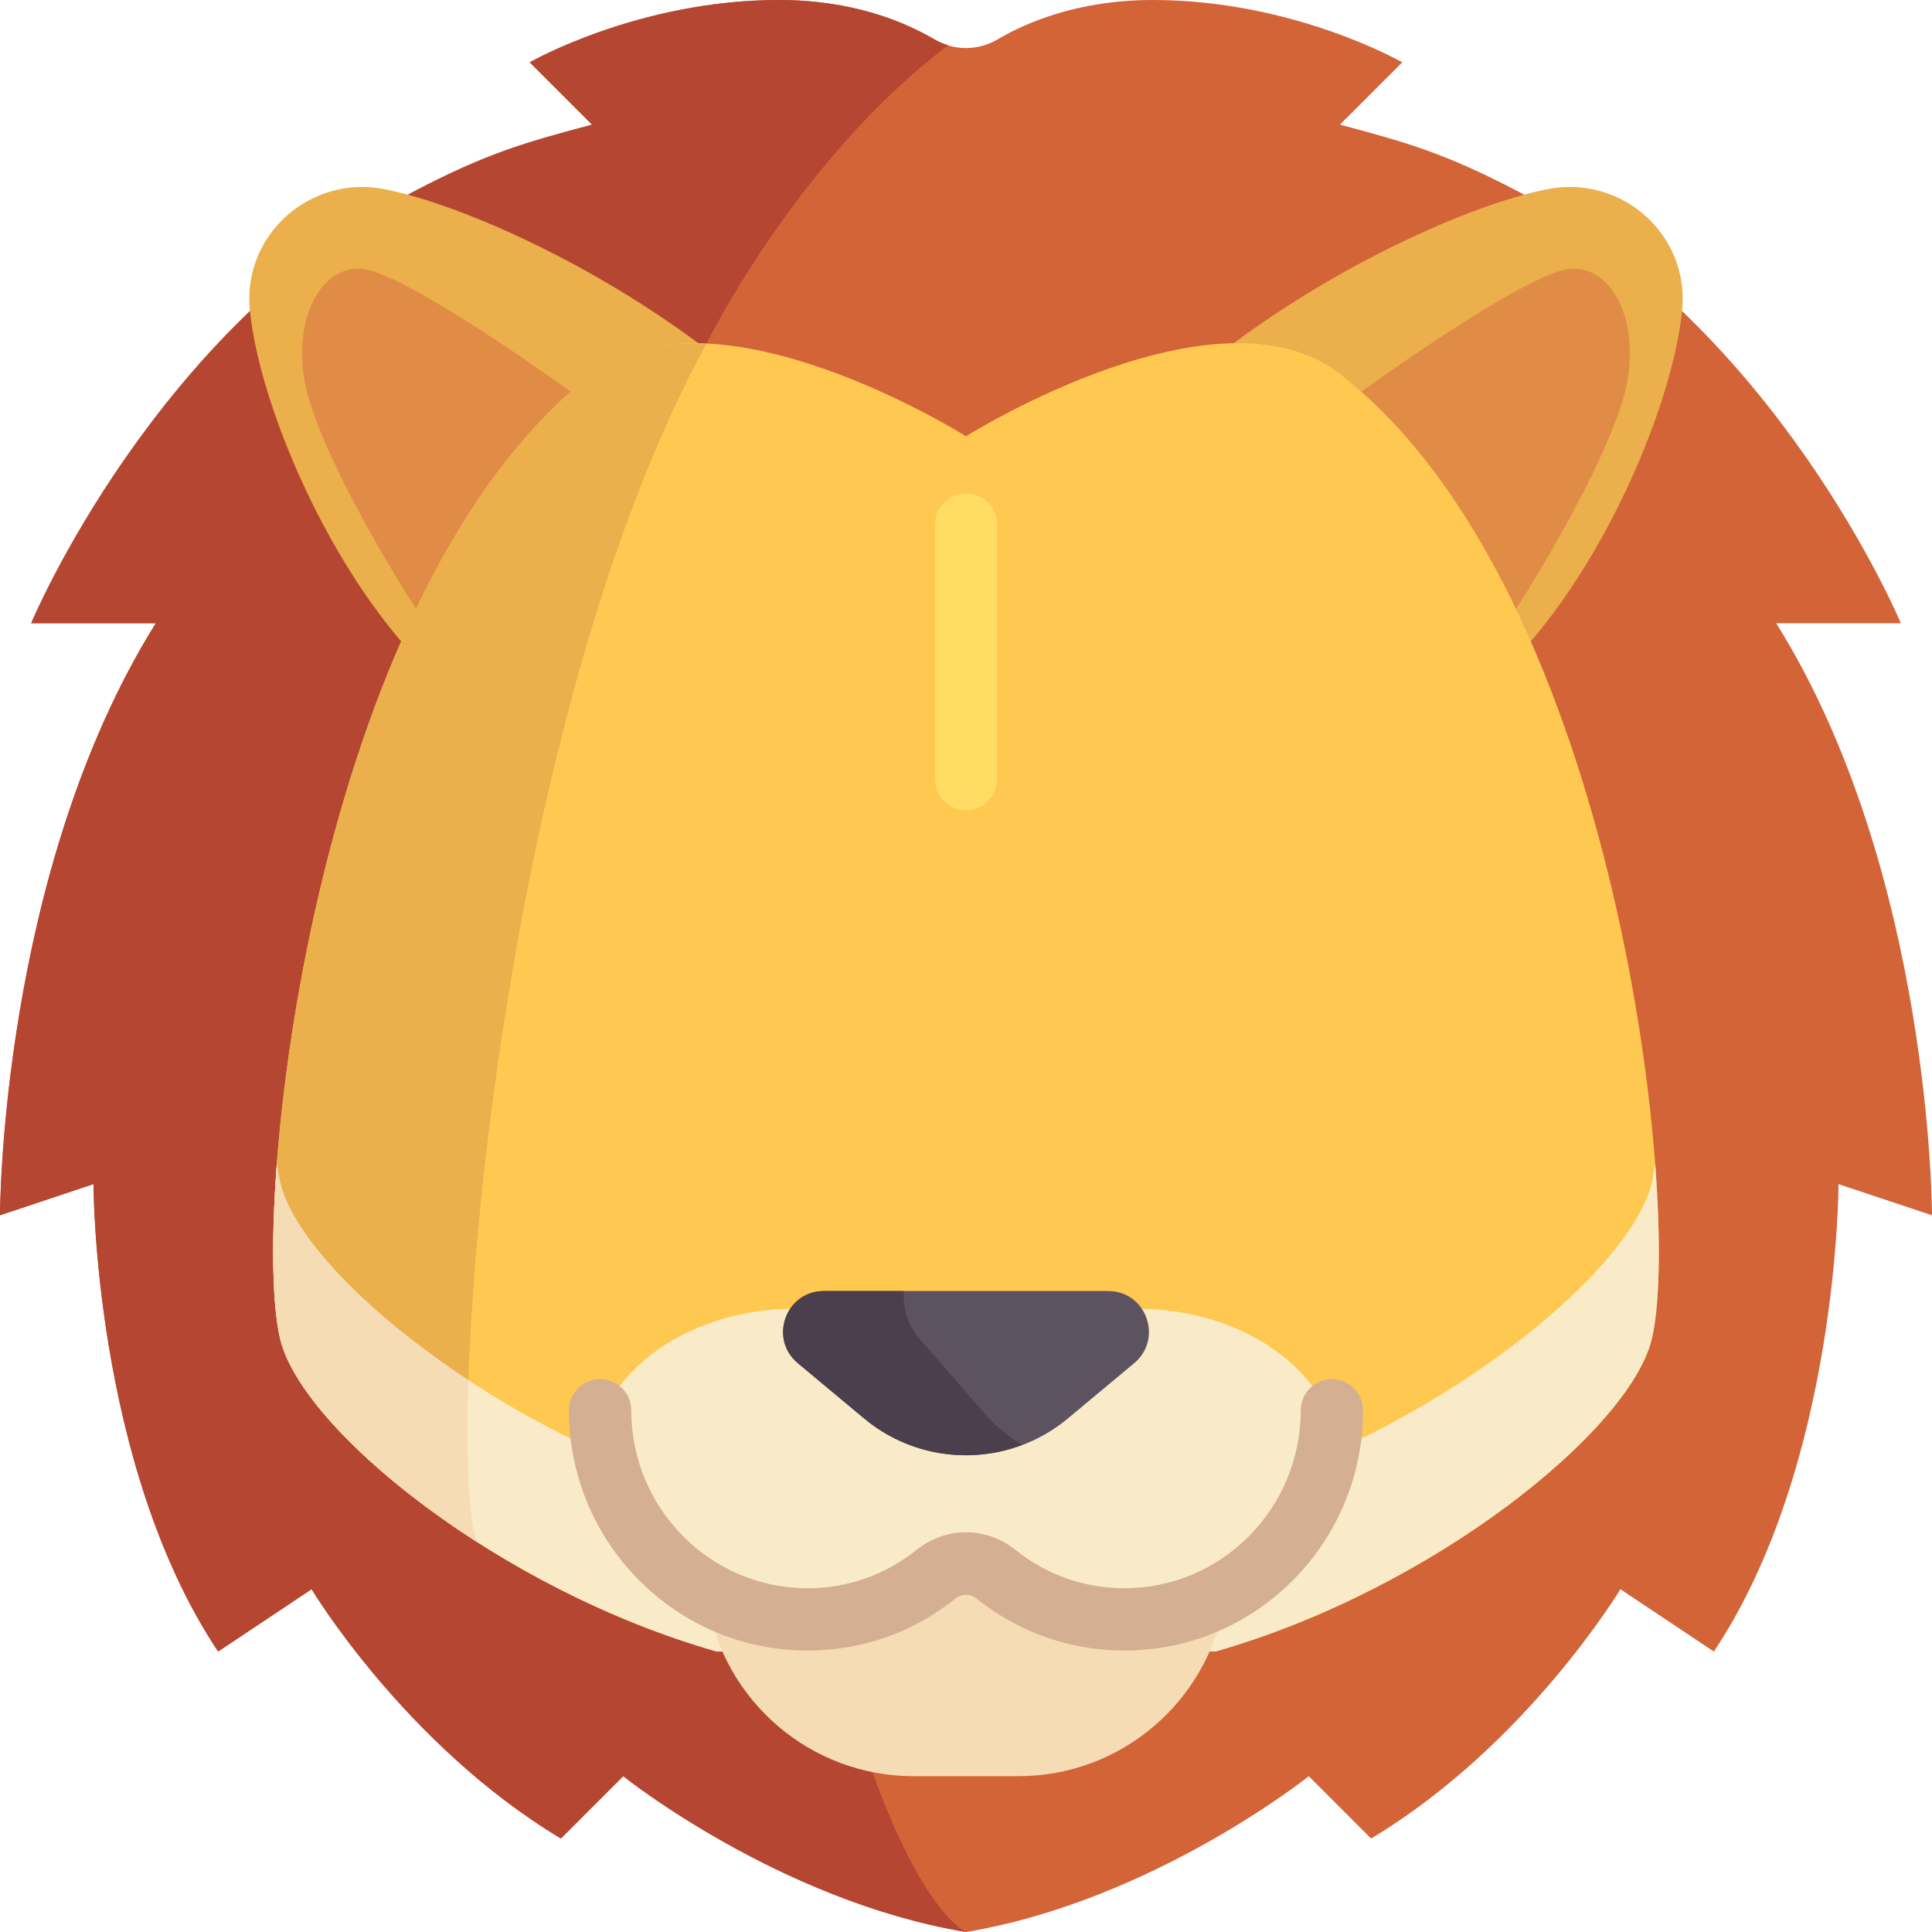
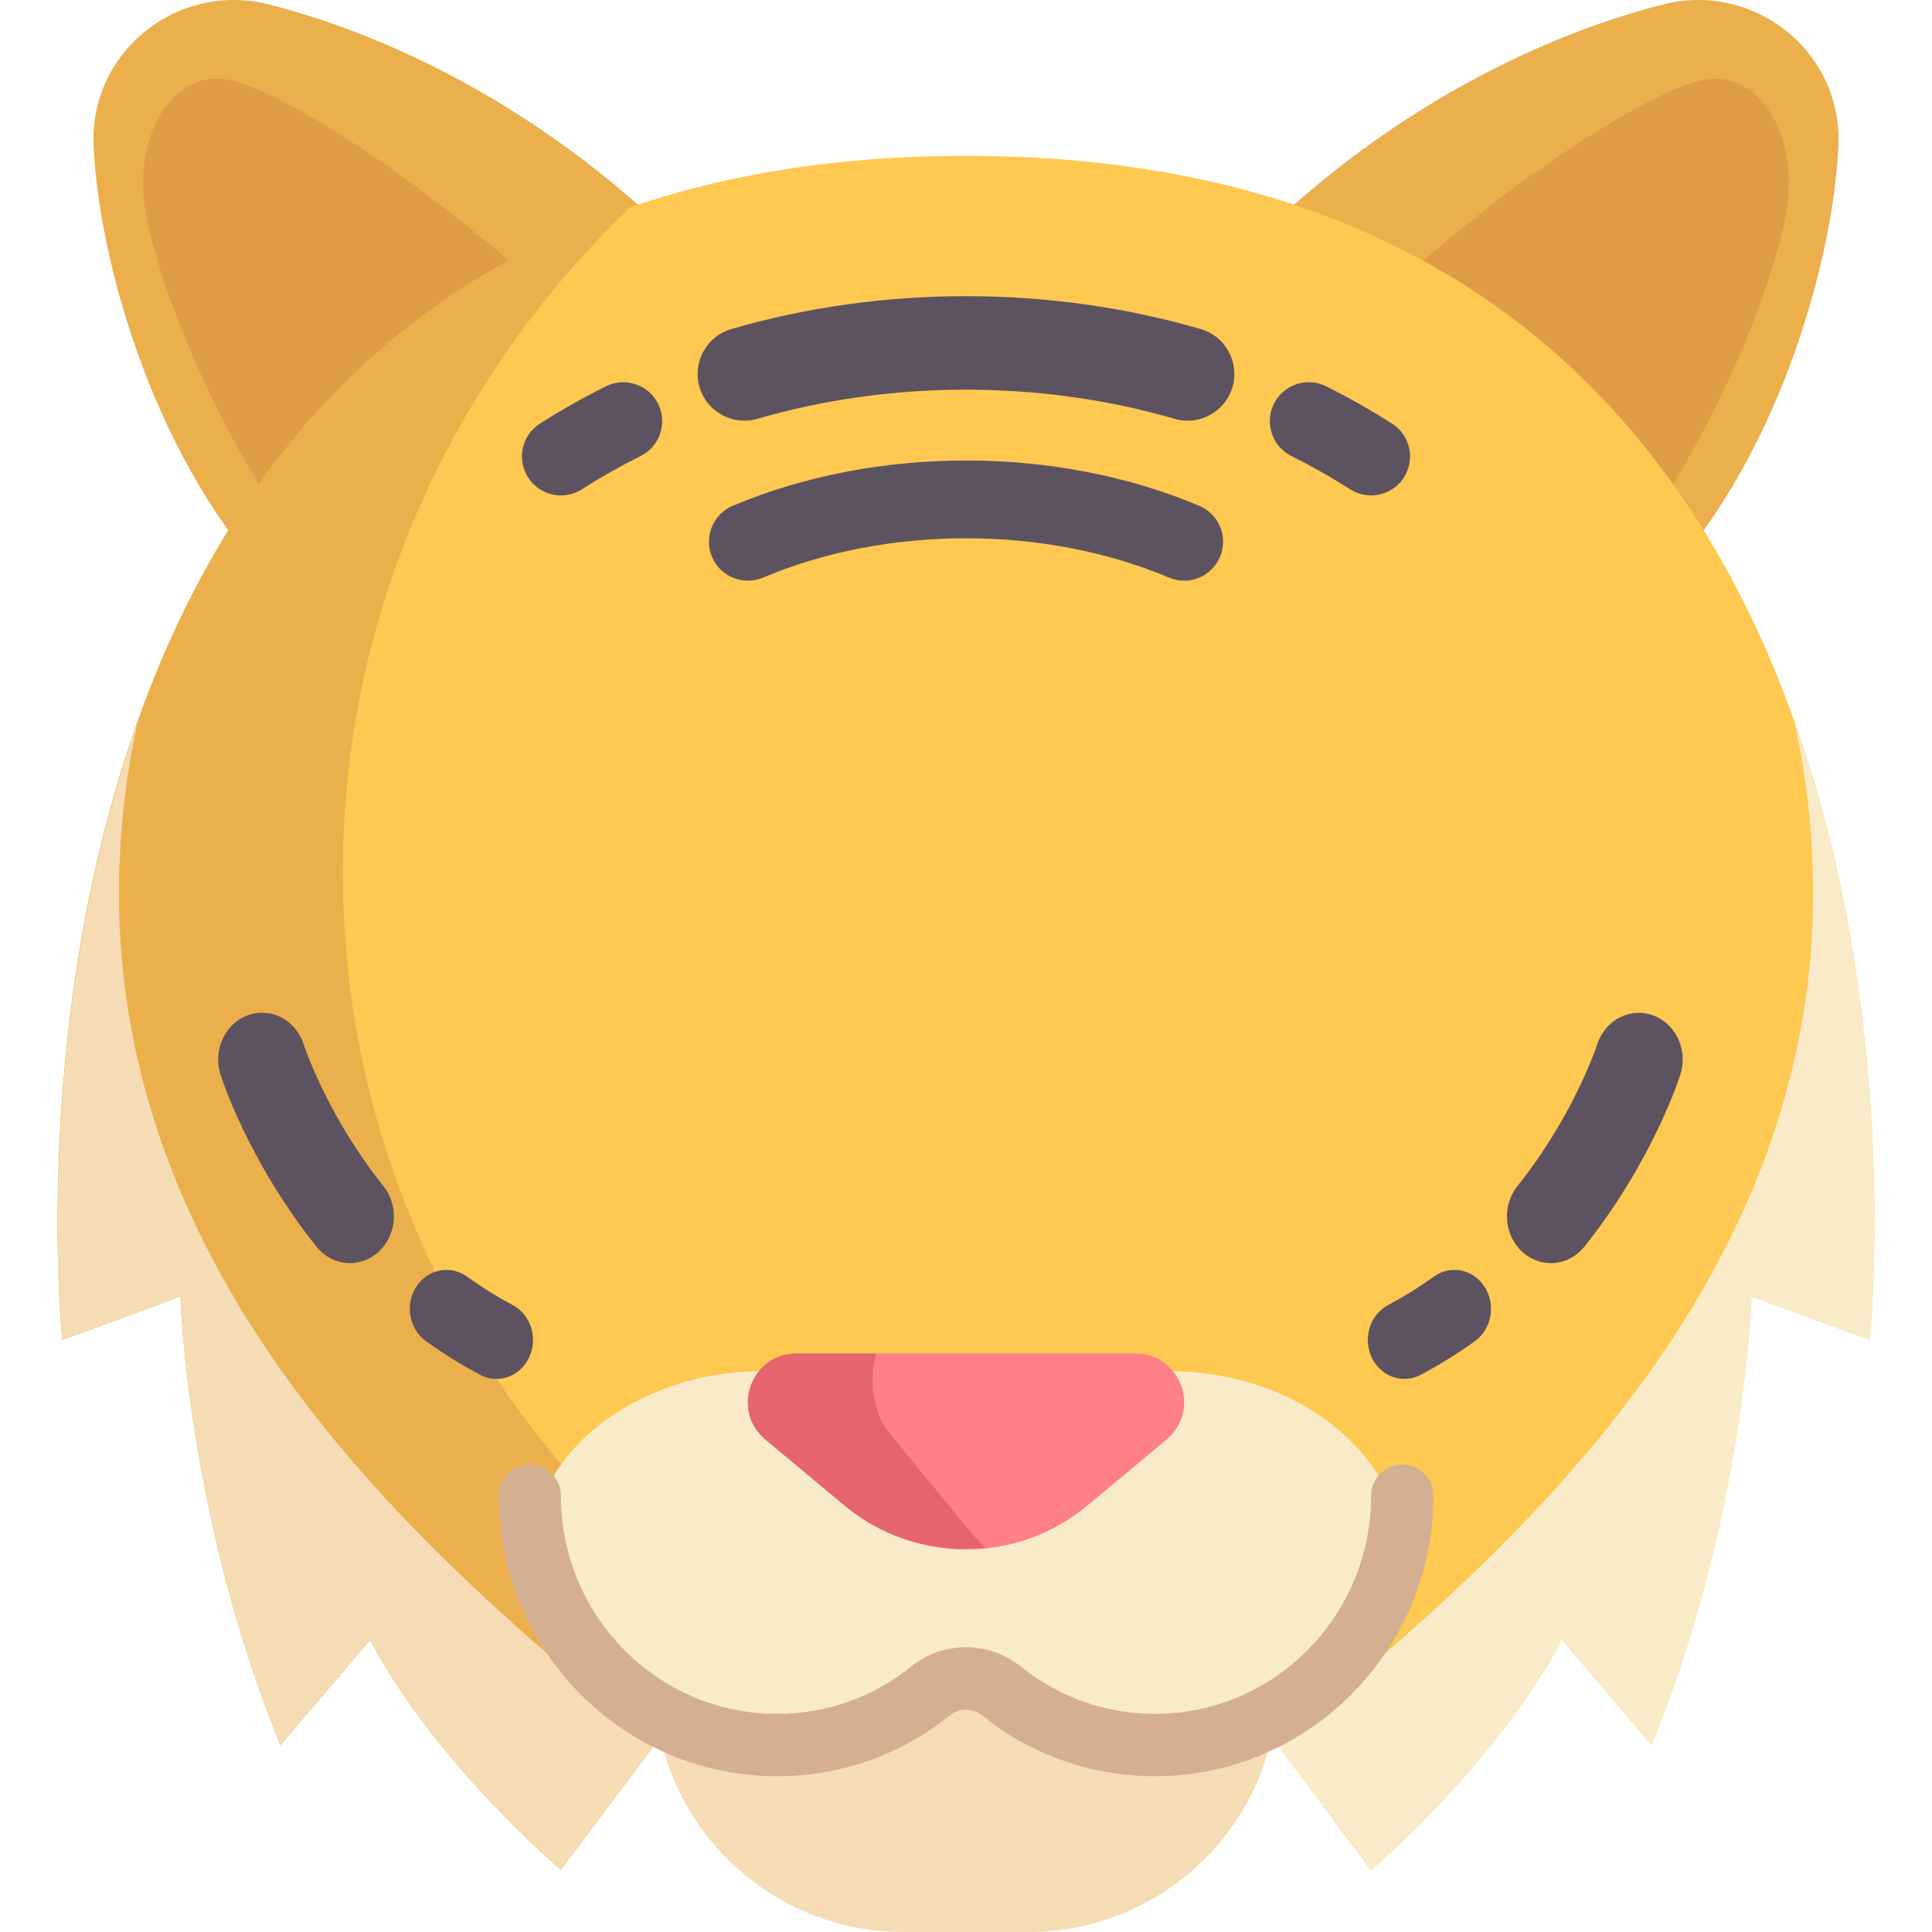
- <svg xmlns="http://www.w3.org/2000/svg" class="canvas-item cls-161-lion.svg" style="enable-background: new 0 0 512.001 512.001" name="161-lion.svg" xml:space="preserve" viewBox="0 0 512.001 512.001" y="0px" x="0px" version="1.1">
-   <path style="fill: #D26437" d="M256.005,12.733c2.886-0.001,5.772-0.767,8.372-2.298C272.375,5.726,286.098,0,305.547,0  c37.319,0,66.067,16.516,66.067,16.516l-16.516,16.516c17.752,4.734,27.871,7.57,47.369,17.786  c68.569,35.927,101.276,114.343,101.276,114.343h-33.032C512,231.226,512,322.065,512,322.065l-24.774-8.258  c0,0,0,74.323-33.032,123.871l-24.774-16.516c0,0-24.774,41.29-66.065,66.065l-16.516-16.516c0,0-41.29,33.032-90.839,41.29  c-49.548-8.258-90.839-41.29-90.839-41.29l-16.516,16.516c-41.29-24.774-66.065-66.065-66.065-66.065l-24.774,16.516  C24.775,388.13,24.775,313.807,24.775,313.807l-24.774,8.258c0,0,0-90.839,41.29-156.903H8.259c0,0,32.707-78.416,101.276-114.343  c19.498-10.216,29.617-13.052,47.369-17.786l-16.516-16.516c0,0,28.747-16.516,66.067-16.516c19.449,0,33.172,5.726,41.17,10.436  c2.6,1.531,5.486,2.297,8.372,2.298" />
-   <path style="fill: #B44632" d="M187.22,91.077c0,0,23.877-48.754,64.061-79.097c-1.255-0.379-2.491-0.858-3.657-1.544  C239.627,5.726,225.904,0,206.455,0c-37.319,0-66.067,16.516-66.067,16.516l16.516,16.516c-17.752,4.734-27.871,7.57-47.369,17.786  C40.966,86.745,8.259,165.161,8.259,165.161h33.032c-41.29,66.065-41.29,156.904-41.29,156.904l24.774-8.258  c0,0,0,74.323,33.032,123.871l24.774-16.516c0,0,24.774,41.29,66.065,66.065l16.516-16.516c0,0,41.29,33.032,90.839,41.29  C256.001,512,196.13,487.226,187.22,91.077z" />
-   <path style="fill: #EBAF4B" d="M410.232,50.111c19.546-3.79,37.454,12.093,35.567,31.913c-2.343,24.606-20.422,67.997-45.196,93.546  l-79.57-80.086C351.522,71.282,389.392,54.152,410.232,50.111z" />
-   <path style="fill: #E18C46" d="M342.607,117.198c25.356-19.382,62.841-44.879,73.223-45.922  c11.932-1.199,19.371,15.26,14.706,33.023c-4.05,15.422-19.498,43.71-34.876,66.296L342.607,117.198z" />
-   <path style="fill: #EBAF4B" d="M101.77,50.111c-19.546-3.79-37.454,12.093-35.567,31.913c2.343,24.606,20.422,67.997,45.196,93.546  l79.57-80.086C160.48,71.282,122.61,54.152,101.77,50.111z" />
-   <path style="fill: #E18C46" d="M169.395,117.198c-25.356-19.382-62.841-44.879-73.223-45.922  c-11.932-1.199-19.371,15.26-14.706,33.023c4.05,15.422,19.498,43.71,34.876,66.296L169.395,117.198z" />
-   <path style="fill: #FFC850" d="M355.098,99.097c-32.593-25.35-99.097,16.516-99.097,16.516s-66.504-41.866-99.097-16.516  c-74.323,57.806-90.839,222.968-82.581,256c6.009,24.034,57.806,66.065,115.613,82.581h132.129  c57.806-16.516,109.604-58.546,115.613-82.581C445.936,322.065,429.42,156.903,355.098,99.097z" />
-   <path style="fill: #EBAF4B" d="M125.236,403.816c-6.343-39.607,8.658-215.343,61.984-312.739c-11.211-0.54-21.899,1.473-30.316,8.02  c-74.323,57.806-90.839,222.968-82.581,256c3.617,14.469,23.889,35.439,52.017,53.458  C125.916,406.944,125.478,405.326,125.236,403.816z" />
-   <path style="fill: #FAEBC8" d="M437.678,313.701c-6.009,24.034-57.806,66.065-115.613,82.581H189.936  c-57.806-16.516-109.604-58.546-115.613-82.581c-0.376-1.501-0.68-3.363-0.95-5.388c-1.635,21.488-1.146,38.401,0.95,46.784  c6.009,24.034,57.806,66.065,115.613,82.581h132.129c57.806-16.516,109.604-58.546,115.613-82.581  c2.096-8.383,2.585-25.296,0.95-46.784C438.359,310.337,438.054,312.199,437.678,313.701z" />
-   <path style="fill: #F5DCB4" d="M187.462,424.27c4.287,26.336,27.139,46.44,54.686,46.44h27.705  c27.433,0,50.211-19.938,54.633-46.113l-68.48-11.693L187.462,424.27z" />
-   <path style="fill: #FAEBC8" d="M301.42,346.839c-19.155,0-35.92,7.742-45.419,19.356c-9.499-11.614-26.265-19.356-45.419-19.356  c-29.645,0-53.677,18.486-53.677,41.29s24.032,41.29,53.677,41.29c19.155,0,35.92-7.742,45.419-19.356  c9.499,11.614,26.265,19.356,45.419,19.356c29.645,0,53.677-18.486,53.677-41.29S331.066,346.839,301.42,346.839z" />
-   <path style="fill: #D4AF91" d="M298.017,437.411c-14.427,0-28.016-4.782-39.298-13.827c-1.597-1.282-3.831-1.282-5.444,0  c-11.274,9.044-24.863,13.827-39.29,13.827c-34.855,0-63.21-28.56-63.21-63.665c0-4.56,3.694-8.258,8.258-8.258  s8.258,3.698,8.258,8.258c0,26,20.944,47.149,46.694,47.149c10.629,0,20.645-3.524,28.96-10.198c7.694-6.161,18.427-6.161,26.105,0  c8.323,6.673,18.339,10.198,28.968,10.198c25.75,0,46.694-21.149,46.694-47.149c0-4.56,3.694-8.258,8.258-8.258  s8.258,3.698,8.258,8.258C361.227,408.851,332.872,437.411,298.017,437.411z" />
-   <path style="fill: #5D5360" d="M211.445,361.269l17.541,14.625c15.648,13.046,38.383,13.046,54.03,0l17.541-14.624  c7.771-6.479,3.24-19.128-6.877-19.128c-22.403,0-52.954,0-75.358-0.001C208.205,342.141,203.674,354.79,211.445,361.269z" />
-   <path style="fill: #FFDC64" d="M256.001,214.71c-4.565,0-8.258-3.698-8.258-8.258v-67.419c0-4.56,3.694-8.258,8.258-8.258  s8.258,3.698,8.258,8.258v67.419C264.259,211.012,260.566,214.71,256.001,214.71z" />
-   <path style="fill: #4B3F4E" d="M260.953,374.633l-17.542-20.173c-2.924-3.363-4.101-7.929-3.9-12.319c-7.473,0-14.69,0-21.189,0  c-10.117,0-14.648,12.649-6.878,19.128l17.541,14.625c11.942,9.957,27.993,12.257,41.891,7.016  C267.386,380.768,264.009,378.147,260.953,374.633z" />
-   <path style="fill: #F5DCB4" d="M74.324,313.701c-0.376-1.501-0.68-3.363-0.95-5.388c-1.635,21.488-1.146,38.401,0.95,46.784  c3.617,14.469,23.889,35.438,52.017,53.458c-0.424-1.611-0.862-3.229-1.104-4.739c-1.26-7.866-1.661-21.163-1.104-38.088  C97.159,348.036,77.845,327.788,74.324,313.701z" />
+ <svg xmlns="http://www.w3.org/2000/svg" class="canvas-item cls-162-tiger.svg" style="enable-background: new 0 0 511.999 511.999" name="162-tiger.svg" xml:space="preserve" viewBox="0 0 511.999 511.999" y="0px" x="0px" version="1.1">
+   <path style="fill: #EBAF4B" d="M440.822,1.159c24.009-6.059,47.346,12.423,46.374,37.166  c-1.206,30.716-16.487,85.546-49.519,118.579L330.323,66.065C371.613,24.774,415.224,7.62,440.822,1.159z" />
+   <path style="fill: #E19C46" d="M356.444,88.167c37.96-37.616,80.591-64.159,94.891-67.004c14.681-2.92,25.772,14.679,21.982,35.341  c-4.421,24.106-23.178,66.993-44.861,92.596L356.444,88.167z" />
+   <path style="fill: #EBAF4B" d="M71.178,1.159C47.169-4.9,23.832,13.582,24.803,38.325c1.206,30.716,16.487,85.546,49.519,118.579  l107.355-90.839C140.387,24.774,96.776,7.62,71.178,1.159z" />
+   <path style="fill: #E19C46" d="M155.556,88.167c-37.96-37.616-80.591-64.159-94.891-67.004  c-14.681-2.92-25.772,14.679-21.982,35.341c4.421,24.106,23.178,66.993,44.861,92.596L155.556,88.167z" />
+   <path style="fill: #FFC850" d="M256,41.29c-272.516,0-239.484,313.806-239.484,313.806l31.312-11.527  c0,0,1.72,58.323,26.494,118.882l23.742-27.871c17.548,33.032,50.581,60.903,50.581,60.903l24.774-33.032H338.58l24.774,33.032  c0,0,33.032-27.871,50.581-60.903l23.742,27.871c24.774-60.559,26.494-118.882,26.494-118.882l31.312,11.527  C495.484,355.097,528.516,41.29,256,41.29z" />
+   <g>
+     <path style="fill: #EBAF4B" d="M90.839,231.226c0-68.979,29.155-131.35,76.16-176.268   C-8.708,115.301,16.516,355.097,16.516,355.097l31.312-11.527c0,0,1.72,58.323,26.494,118.882l23.742-27.871   c17.548,33.032,50.581,60.903,50.581,60.903l24.774-33.032h81.511C158.966,426.703,90.839,336.69,90.839,231.226z" />
+     <path style="fill: #EBAF4B" d="M350.893,478.868l12.462,16.615c0,0,8.731-7.386,19.587-19.016   C372.451,477.902,361.754,478.705,350.893,478.868z" />
+   </g>
+   <path style="fill: #F5DCB4" d="M36.328,191.86C7.909,272.367,16.516,355.097,16.516,355.097l31.312-11.527  c0,0,1.72,58.323,26.494,118.882l23.742-27.871c17.548,33.032,50.581,60.903,50.581,60.903l24.774-33.032  C120.845,417.388,6.84,331.321,36.328,191.86z" />
+   <path style="fill: #FAEBC8" d="M475.705,191.86c28.419,80.507,19.811,163.237,19.811,163.237l-31.312-11.527  c0,0-1.72,58.323-26.494,118.882l-23.742-27.871c-17.548,33.032-50.581,60.903-50.581,60.903l-24.774-33.032  C391.188,417.388,505.192,331.321,475.705,191.86z" />
+   <path style="fill: #F5DCB4" d="M256,437.677l-81.719,18.952c5.111,31.401,32.358,55.37,65.203,55.37h33.032  c32.709,0,59.867-23.772,65.139-54.981L256,437.677z" />
+   <g>
+     <path style="fill: #5D5360" d="M131.545,365.423c-1.455,0-2.941-0.351-4.328-1.093c-4.95-2.633-9.779-5.633-14.342-8.923   c-4.442-3.194-5.602-9.609-2.6-14.331c2.994-4.734,9.028-5.96,13.471-2.766c3.866,2.782,7.952,5.323,12.144,7.552   c4.798,2.552,6.739,8.75,4.344,13.851C138.534,363.331,135.108,365.423,131.545,365.423z" />
+     <path style="fill: #5D5360" d="M92.748,334.742c-3.305,0-6.58-1.484-8.884-4.371c-18.14-22.734-25.167-44.754-25.455-45.677   c-2.032-6.492,1.258-13.508,7.361-15.669c6.072-2.185,12.682,1.327,14.721,7.806c0.144,0.452,6.163,18.754,21.127,37.508   c4.162,5.218,3.563,13.032-1.342,17.46C98.084,333.774,95.409,334.742,92.748,334.742z" />
+     <path style="fill: #5D5360" d="M372.197,365.423c-3.563,0-6.989-2.093-8.687-5.71c-2.395-5.101-0.455-11.298,4.344-13.851   c4.192-2.23,8.278-4.77,12.144-7.552c4.435-3.194,10.469-1.968,13.471,2.766c3.002,4.722,1.842,11.137-2.6,14.331   c-4.563,3.29-9.392,6.29-14.342,8.923C375.138,365.069,373.652,365.423,372.197,365.423z" />
+     <path style="fill: #5D5360" d="M410.994,334.742c-2.661,0-5.337-0.968-7.527-2.944c-4.905-4.427-5.503-12.242-1.342-17.46   c15.078-18.895,21.074-37.331,21.127-37.516c2.077-6.464,8.657-9.94,14.744-7.77c6.087,2.177,9.37,9.165,7.338,15.641   c-0.288,0.923-7.315,22.944-25.455,45.677C417.574,333.258,414.299,334.742,410.994,334.742z" />
+     <path style="fill: #5D5360" d="M148.653,131.286c-3.403,0-6.742-1.681-8.71-4.766c-3.065-4.806-1.661-11.19,3.145-14.258   c5.581-3.56,11.452-6.883,17.468-9.883c5.089-2.54,11.306-0.472,13.847,4.633c2.54,5.101,0.468,11.298-4.637,13.843   c-5.363,2.673-10.597,5.637-15.565,8.81C152.484,130.762,150.556,131.286,148.653,131.286z" />
+     <path style="fill: #5D5360" d="M313.798,153.887c-1.339,0-2.702-0.262-4.016-0.819c-32.839-13.895-74.726-13.895-107.564,0   c-5.266,2.214-11.306-0.234-13.532-5.488c-2.218-5.25,0.234-11.306,5.484-13.528c37.903-16.024,85.758-16.024,123.661,0   c5.25,2.222,7.702,8.278,5.484,13.528C321.645,151.52,317.823,153.887,313.798,153.887z" />
+     <path style="fill: #5D5360" d="M363.347,131.286c-1.903,0-3.823-0.524-5.548-1.621c-4.968-3.173-10.202-6.137-15.565-8.81   c-5.105-2.544-7.177-8.742-4.637-13.843c2.54-5.109,8.75-7.19,13.847-4.633c6.016,3,11.887,6.323,17.468,9.883   c4.806,3.069,6.21,9.452,3.145,14.258C370.089,129.605,366.75,131.286,363.347,131.286z" />
+     <path style="fill: #5D5360" d="M314.742,111.488c-1.153,0-2.315-0.161-3.476-0.5c-35.339-10.298-75.194-10.298-110.532,0   c-6.548,1.911-13.444-1.847-15.363-8.423c-1.911-6.569,1.863-13.444,8.427-15.359c39.839-11.621,84.564-11.621,124.403,0   c6.565,1.915,10.339,8.79,8.427,15.359C325.048,107.976,320.105,111.488,314.742,111.488z" />
+   </g>
+   <path style="fill: #FAEBC8" d="M309.677,363.355c-22.977,0-42.987,10.034-53.677,24.9c-10.691-14.866-30.7-24.9-53.677-24.9  c-34.206,0-61.935,22.183-61.935,49.548s27.729,49.548,61.935,49.548c22.977,0,42.987-10.034,53.677-24.9  c10.691,14.866,30.7,24.9,53.677,24.9c34.206,0,61.935-22.183,61.935-49.548C371.613,385.538,343.884,363.355,309.677,363.355z" />
+   <path style="fill: #FF8087" d="M202.876,381.513l20.915,17.437c18.657,15.555,45.764,15.555,64.421,0l20.914-17.437  c9.265-7.725,3.863-22.807-8.2-22.807c-26.711,0-63.138,0-89.849-0.001C199.012,358.706,193.61,373.788,202.876,381.513z" />
+   <path style="fill: #E6646E" d="M256.823,405.483l-20.915-25.41c-4.755-5.777-5.626-14.363-3.738-21.367c-7.42,0-14.553,0-21.094,0  c-12.063,0-17.465,15.082-8.2,22.807l20.915,17.437c10.743,8.957,24.276,12.582,37.396,11.224  C259.693,408.724,258.227,407.19,256.823,405.483z" />
+   <path style="fill: #D4AF91" d="M306.097,470.71c-16.831,0-32.694-5.581-45.855-16.133c-2.5-2-5.992-2-8.476,0  c-13.169,10.552-29.032,16.133-45.863,16.133c-40.677,0-73.774-33.343-73.774-74.323c0-4.56,3.694-8.258,8.258-8.258  s8.258,3.698,8.258,8.258c0,31.875,25.685,57.806,57.258,57.806c13.04,0,25.323-4.323,35.532-12.504  c8.565-6.879,20.556-6.879,29.137,0c10.202,8.181,22.484,12.504,35.524,12.504c31.573,0,57.258-25.931,57.258-57.806  c0-4.56,3.694-8.258,8.258-8.258c4.565,0,8.258,3.698,8.258,8.258C379.871,437.367,346.774,470.71,306.097,470.71z" />
  <g />
  <g />
  <g />
  <g />
  <g />
  <g />
  <g />
  <g />
  <g />
  <g />
  <g />
  <g />
  <g />
  <g />
  <g />
</svg>
